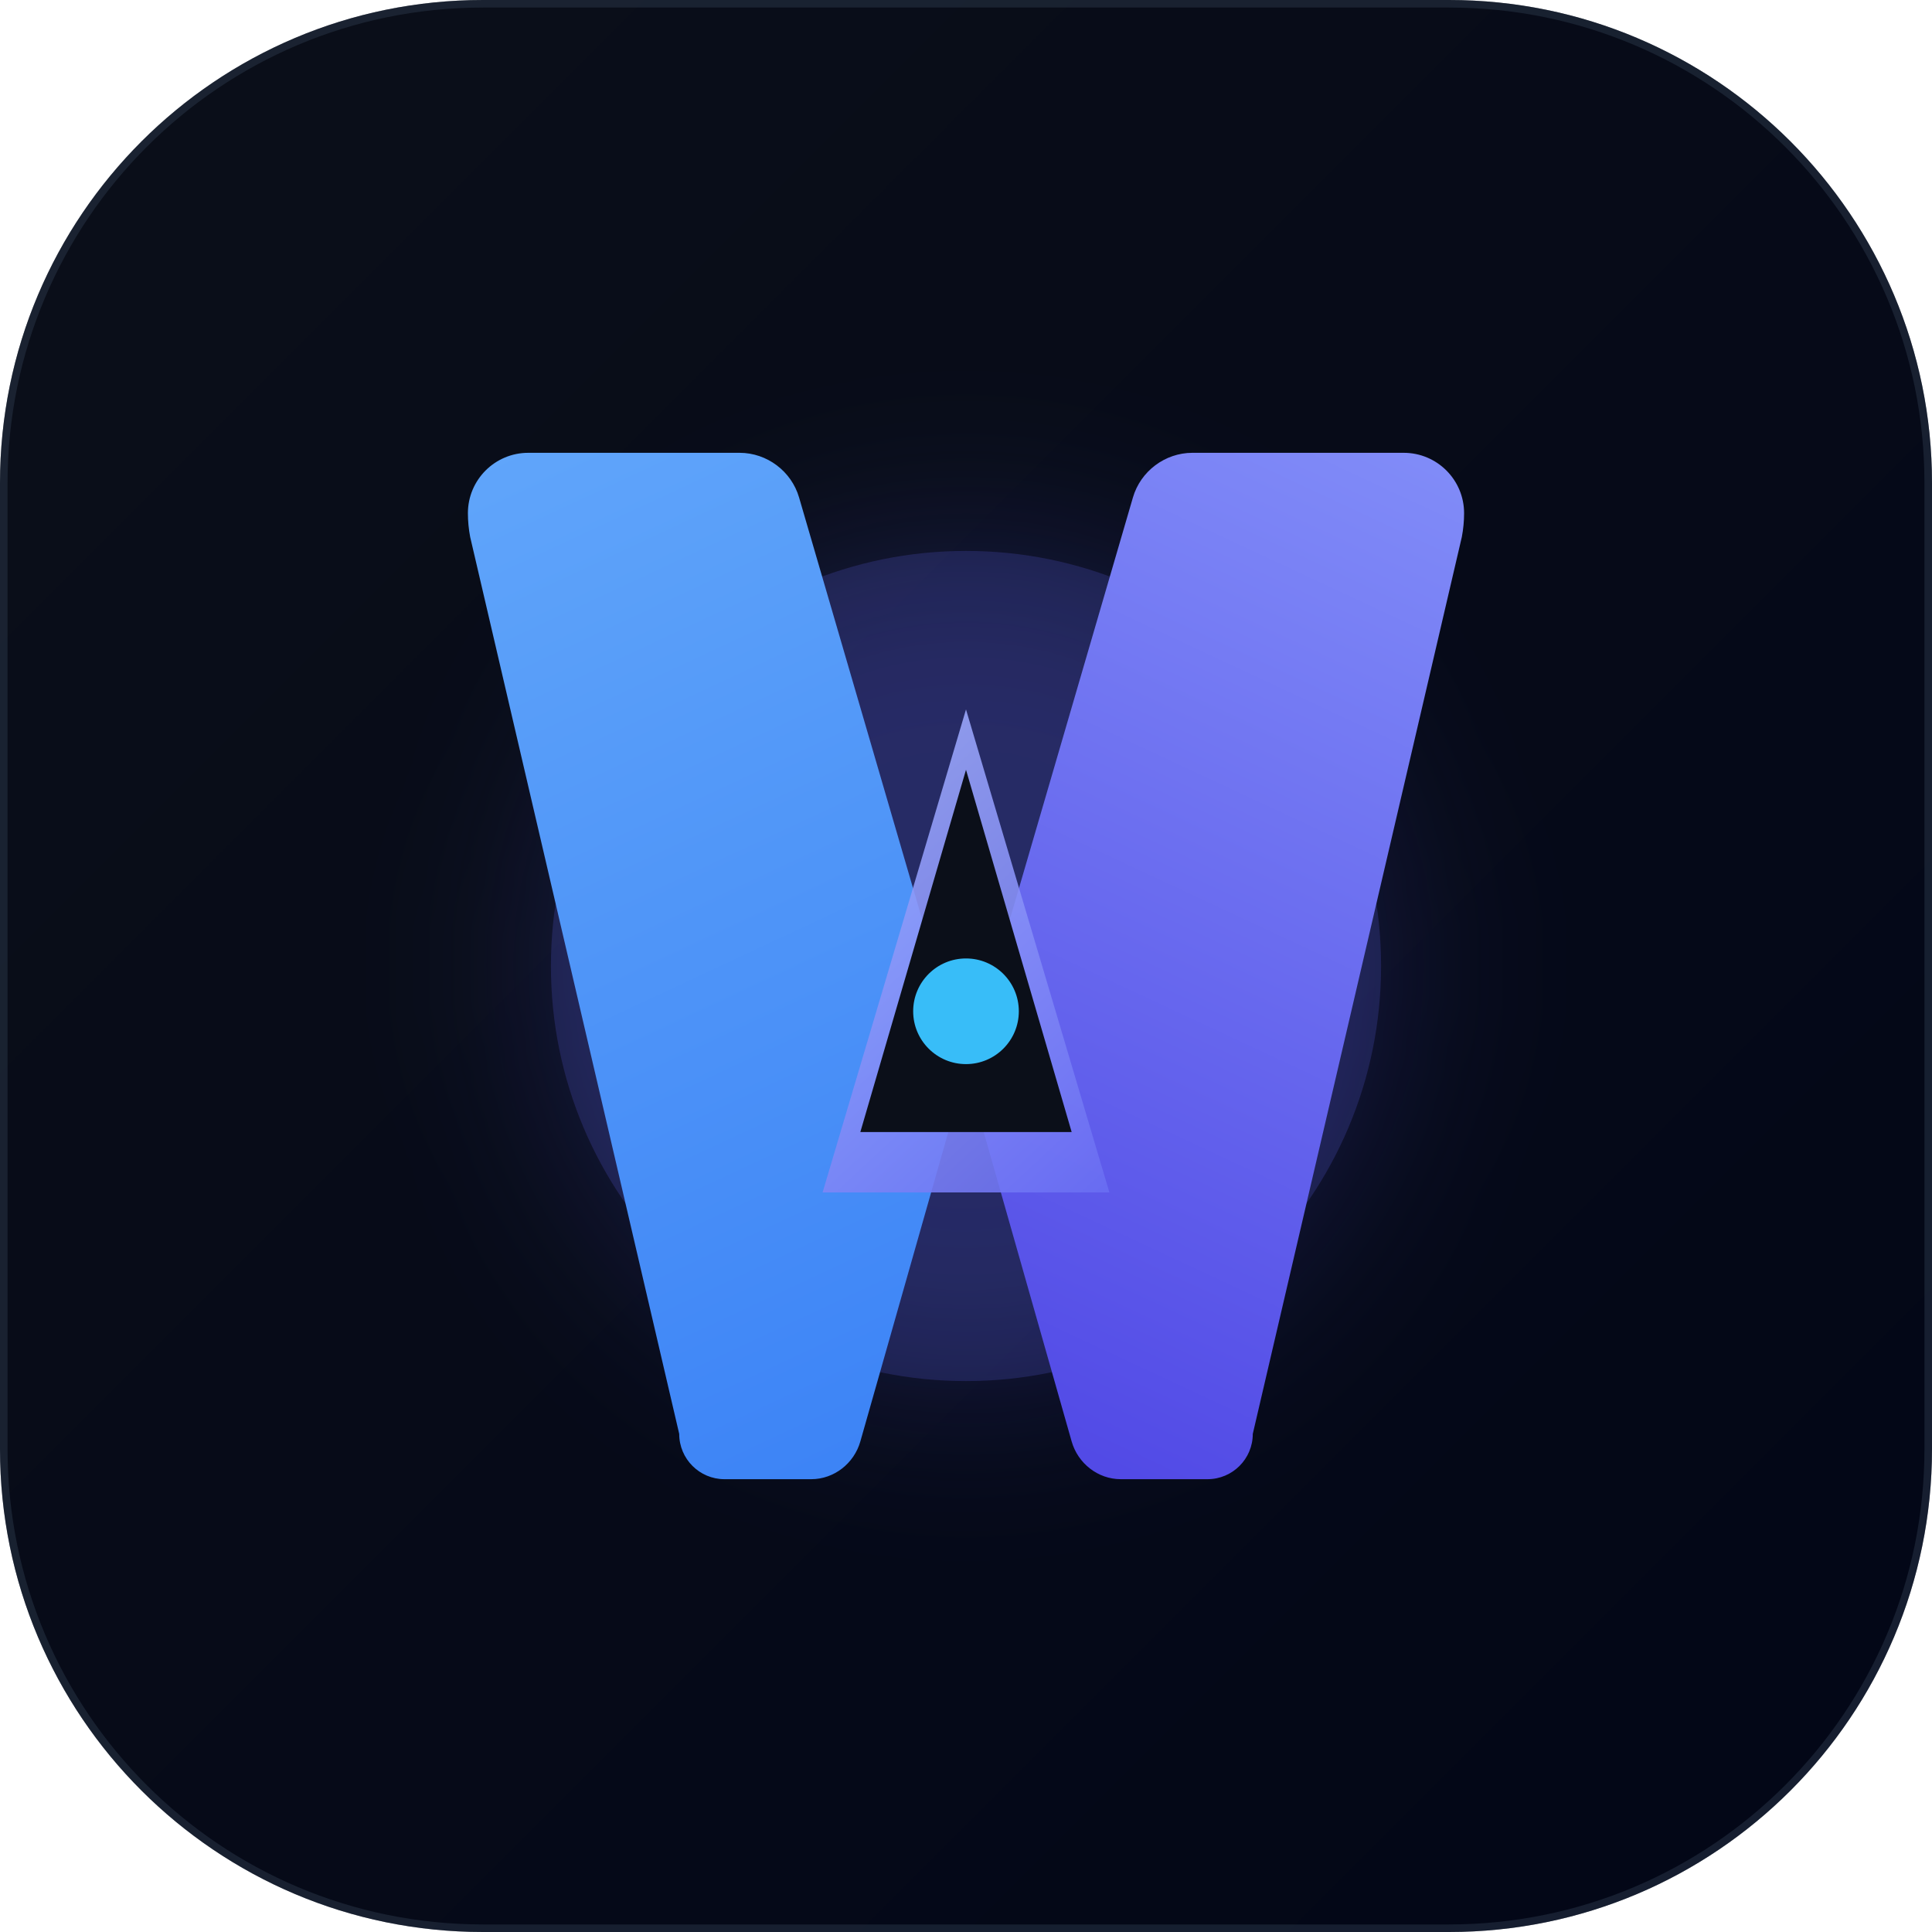
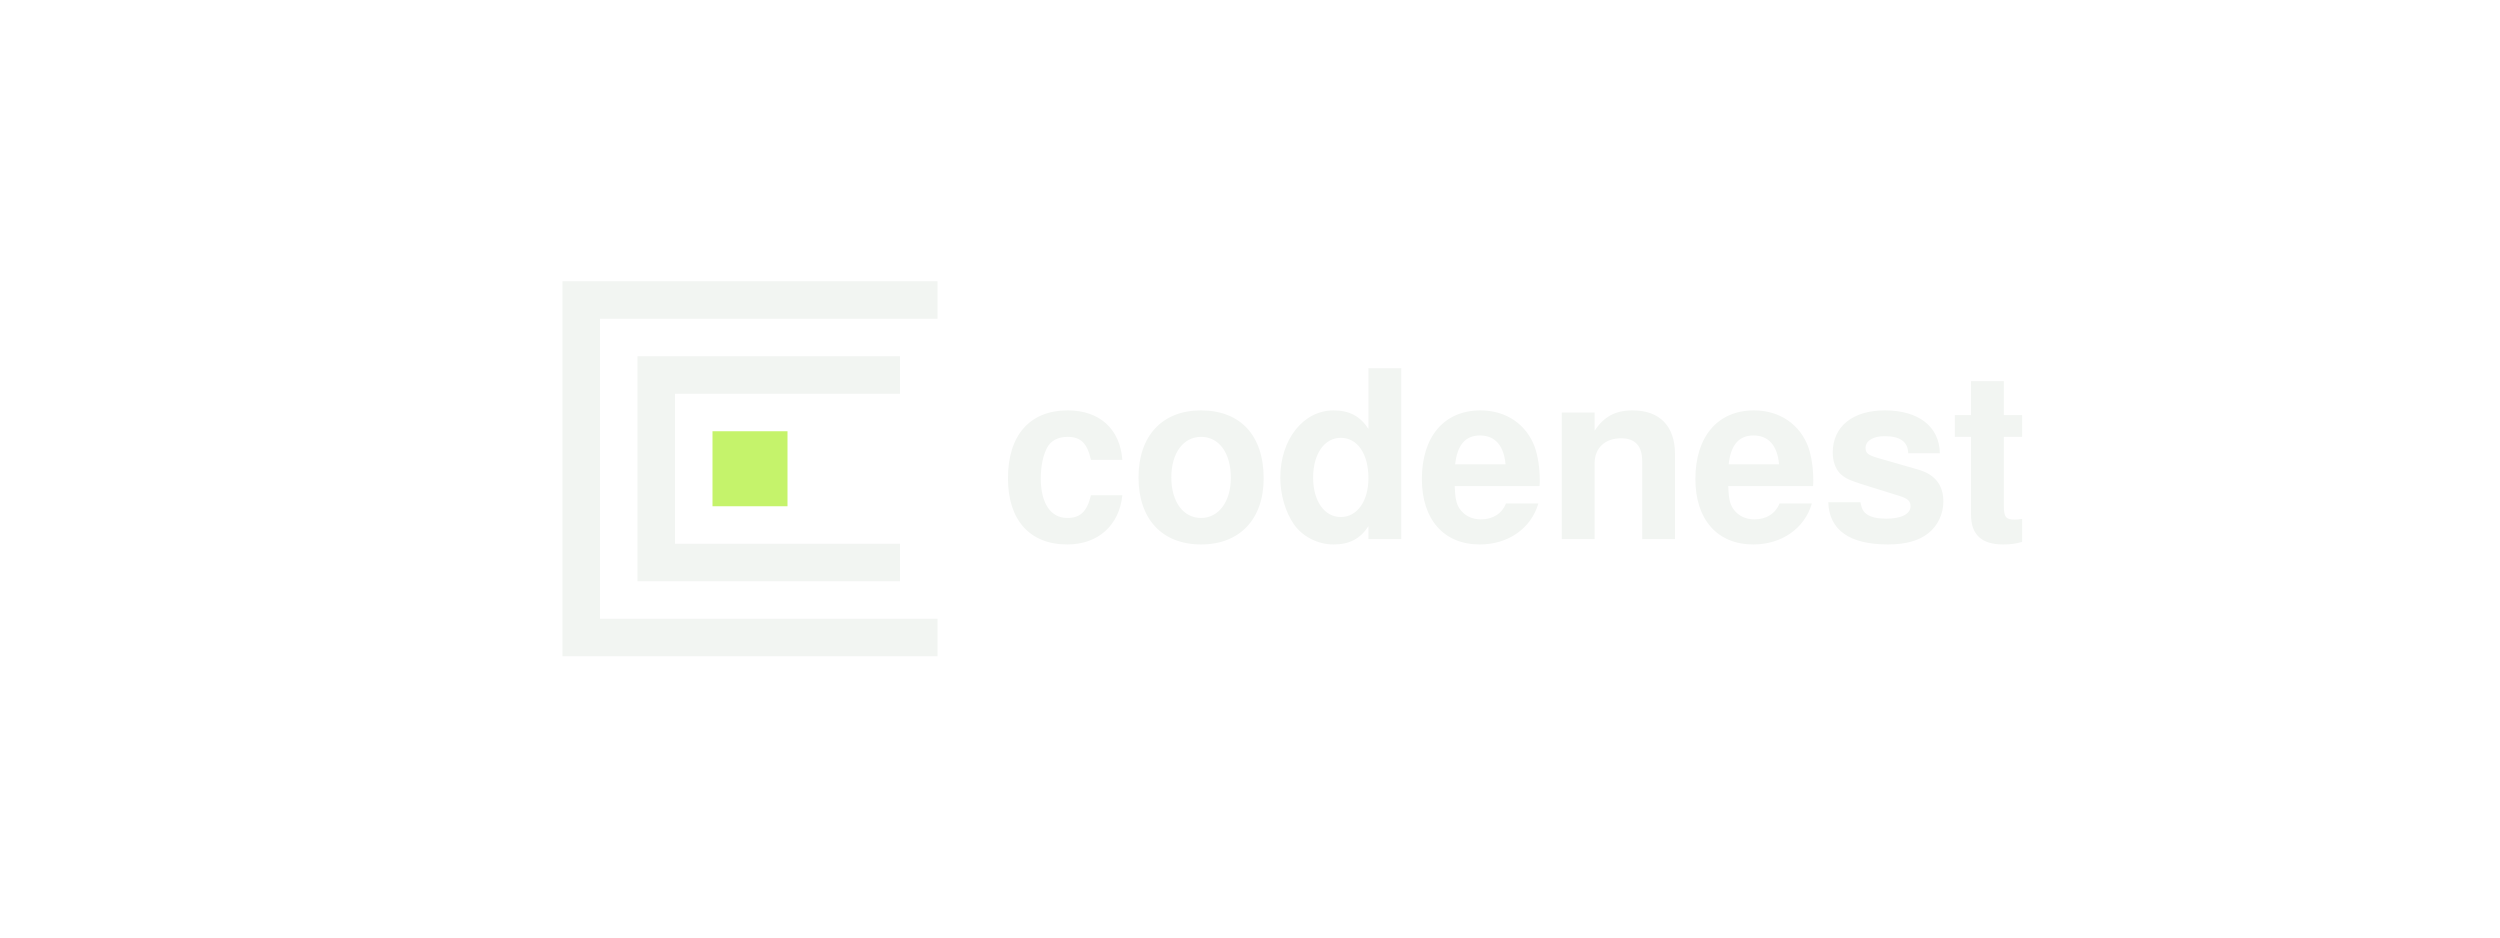
- <svg xmlns="http://www.w3.org/2000/svg" width="512" height="512" viewBox="0 0 512 512" fill="none">
-   <defs>
-     <linearGradient id="vibe-bg" x1="0" y1="0" x2="512" y2="512" gradientUnits="userSpaceOnUse">
-       <stop offset="0%" stop-color="#0B0F19" />
-       <stop offset="100%" stop-color="#020617" />
-     </linearGradient>
-     <linearGradient id="vibe-primary" x1="120" y1="100" x2="392" y2="420" gradientUnits="userSpaceOnUse">
-       <stop offset="0%" stop-color="#38BDF8" />
-       <stop offset="50%" stop-color="#6366F1" />
-       <stop offset="100%" stop-color="#4F46E5" />
-     </linearGradient>
-     <linearGradient id="vibe-facet-left" x1="130" y1="120" x2="256" y2="390" gradientUnits="userSpaceOnUse">
-       <stop offset="0%" stop-color="#60A5FA" />
-       <stop offset="100%" stop-color="#3B82F6" />
-     </linearGradient>
-     <linearGradient id="vibe-facet-right" x1="382" y1="120" x2="256" y2="390" gradientUnits="userSpaceOnUse">
-       <stop offset="0%" stop-color="#818CF8" />
-       <stop offset="100%" stop-color="#4F46E5" />
-     </linearGradient>
-     <linearGradient id="vibe-accent" x1="200" y1="200" x2="312" y2="320" gradientUnits="userSpaceOnUse">
-       <stop offset="0%" stop-color="#A5B4FC" />
-       <stop offset="100%" stop-color="#6366F1" />
-     </linearGradient>
-     <filter id="vibe-glow" x="70" y="70" width="372" height="372" filterUnits="userSpaceOnUse" color-interpolation-filters="sRGB">
-       <feGaussianBlur stdDeviation="24" result="blur" />
-       <feComposite in="SourceGraphic" in2="blur" operator="over" />
-     </filter>
-   </defs>
-   <rect width="512" height="512" rx="128" fill="url(#vibe-bg)" />
-   <rect x="1" y="1" width="510" height="510" rx="127" stroke="#334155" stroke-opacity="0.4" stroke-width="2" />
-   <circle cx="256" cy="256" r="110" fill="#6366F1" fill-opacity="0.2" filter="url(#vibe-glow)" />
-   <path d="M124 136C124 127.163 131.163 120 140 120H196C203.242 120 209.73 124.871 211.758 131.821L256 283.5L228 382C226.35 387.8 221.05 392 215 392H192C185.373 392 180 386.627 180 380L124.6 142.3C124.2 140.2 124 138.1 124 136Z" fill="url(#vibe-facet-left)" />
-   <path d="M388 136C388 127.163 380.837 120 372 120H316C308.758 120 302.27 124.871 300.242 131.821L256 283.5L284 382C285.65 387.8 290.95 392 297 392H320C326.627 392 332 386.627 332 380L387.4 142.3C387.8 140.2 388 138.1 388 136Z" fill="url(#vibe-facet-right)" />
-   <path d="M256 188L294 316H218L256 188Z" fill="url(#vibe-accent)" fill-opacity="0.9" />
-   <path d="M256 204L284 300H228L256 204Z" fill="#0B0F19" />
-   <circle cx="256" cy="268" r="14" fill="#38BDF8" />
+ <svg xmlns="http://www.w3.org/2000/svg" viewBox="0 0 1600 600" width="1600" height="600" role="img" aria-label="CodeNest">
+   <g transform="translate(360 180)">
+     <path fill="#F2F5F2" d="M240 0 H0 V240 H240 V216 H24 V24 H240 Z M216 48 H48 V192 H216 V168 H72 V72 H216 Z" />
+     <path fill="#C5F36B" d="M96 96 H144 V144 H96 Z" />
+   </g>
+   <text x="640" y="345" font-family="Helvetica, Arial, sans-serif" font-weight="700" font-size="150" fill="#F2F5F2">codenest</text>
</svg>
